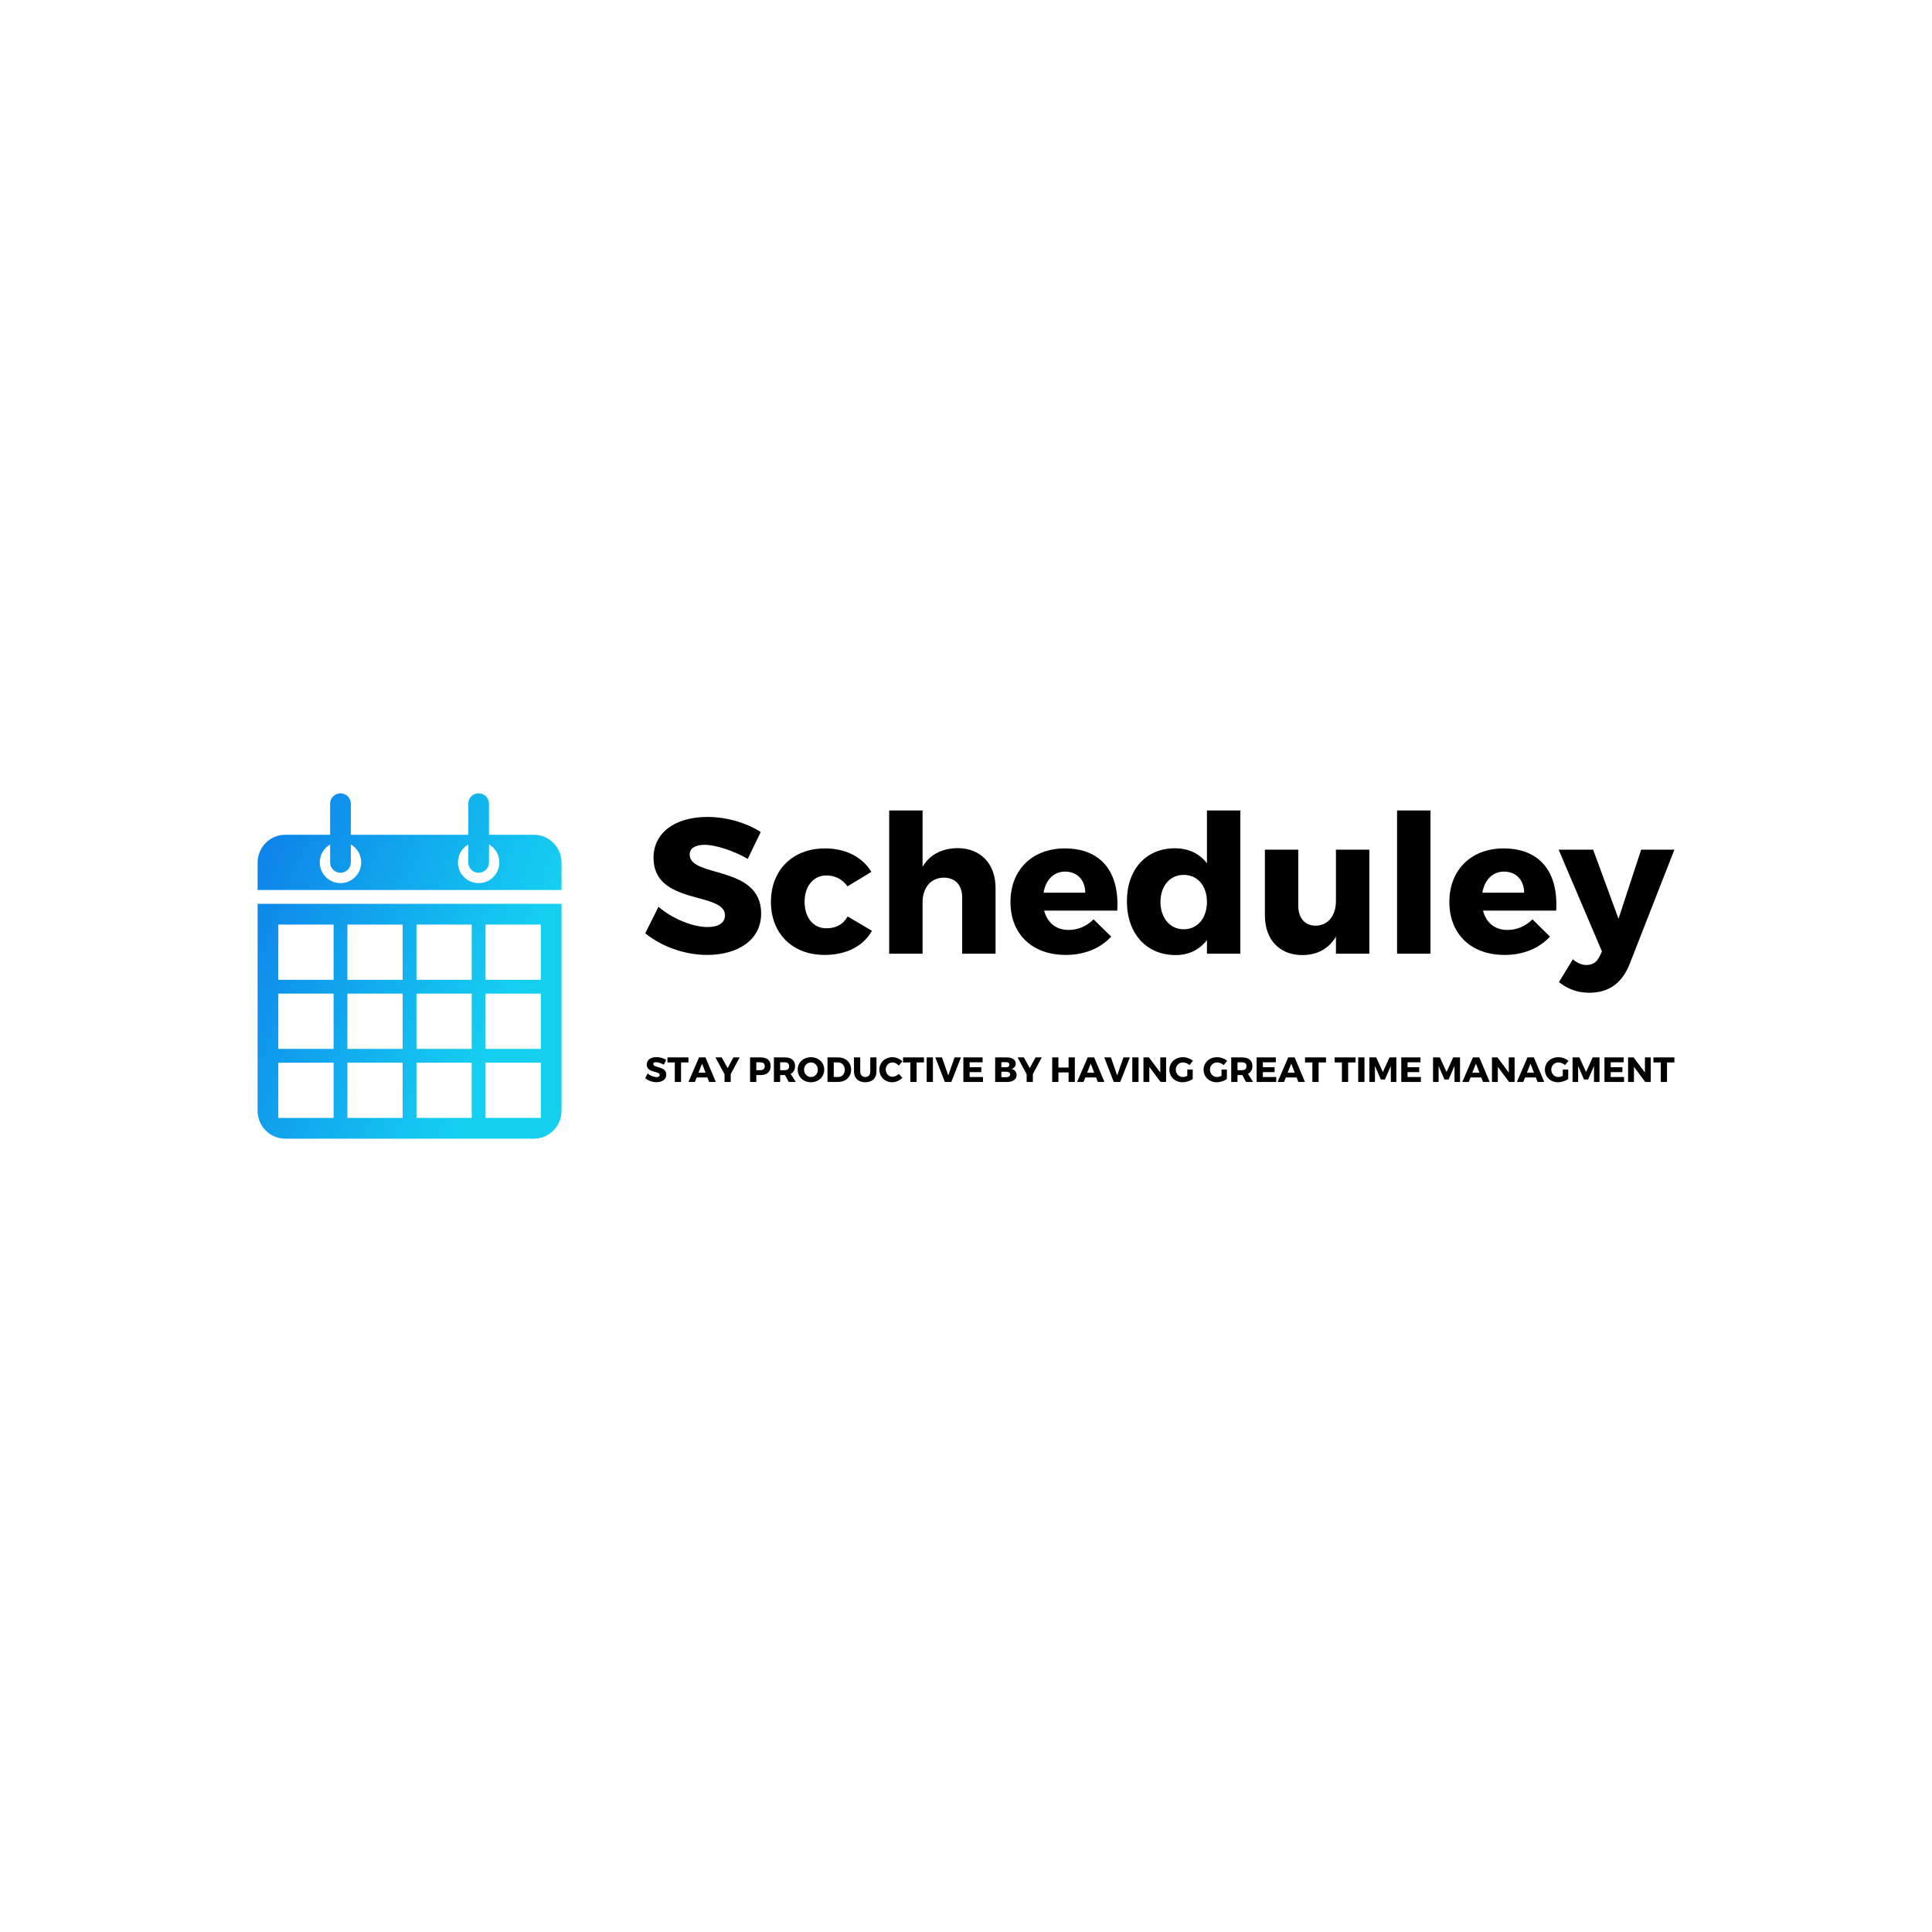
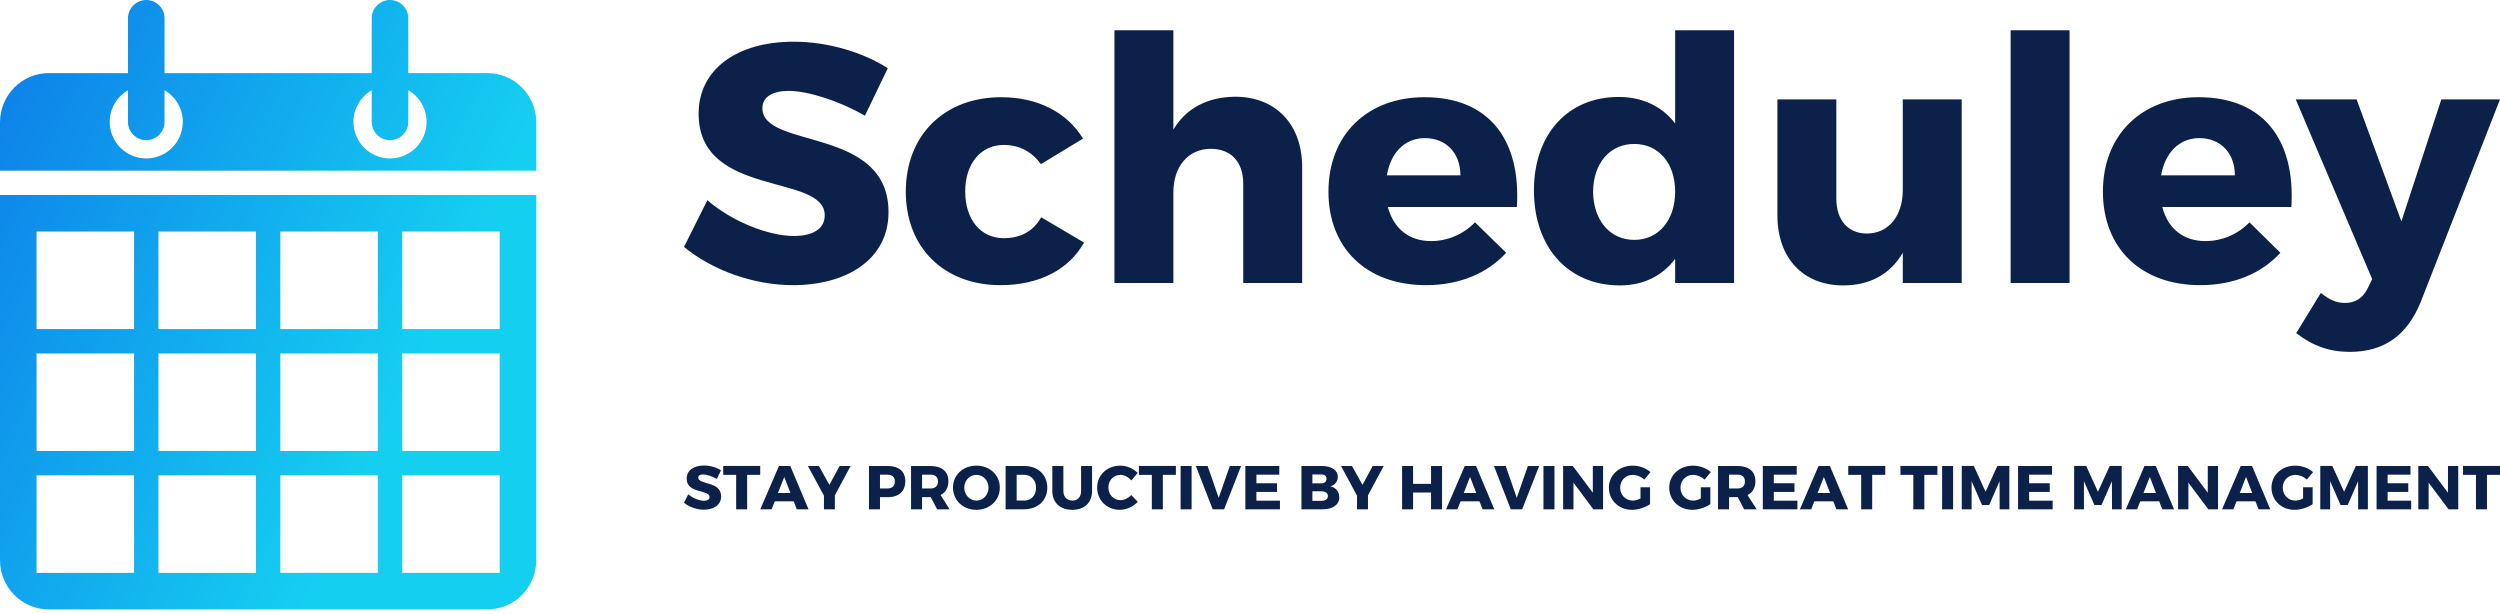
- <svg xmlns="http://www.w3.org/2000/svg" data-v-fde0c5aa="" viewBox="0 0 300 300" class="iconLeftSlogan">
-   <defs data-v-fde0c5aa="" />
-   <rect data-v-fde0c5aa="" fill="transparent" x="0" y="0" width="300px" height="300px" class="logo-background-square" />
-   <defs data-v-fde0c5aa="" />
-   <g data-v-fde0c5aa="" id="86349dfe-312e-4f2e-b171-3dcd51b5b249" fill="#000000" transform="matrix(2.142483,0,0,2.142483,99.67796,117.9217)">
-     <path d="M0.24 12.60C1.40 13.55 3.08 14.17 4.72 14.17C6.90 14.17 8.64 13.13 8.64 11.17C8.64 7.63 3.46 8.60 3.46 6.90C3.46 6.43 3.89 6.19 4.54 6.19C5.33 6.19 6.64 6.61 7.67 7.21L8.61 5.26C7.60 4.61 6.16 4.17 4.75 4.17C2.39 4.17 0.84 5.32 0.84 7.13C0.84 10.60 6.02 9.56 6.02 11.30C6.02 11.86 5.53 12.15 4.75 12.15C3.72 12.15 2.21 11.56 1.20 10.68ZM9.35 10.33C9.35 12.63 10.92 14.17 13.24 14.17C14.84 14.17 16.06 13.52 16.67 12.42L14.91 11.38C14.59 11.96 14.06 12.24 13.37 12.24C12.43 12.24 11.79 11.48 11.79 10.32C11.79 9.18 12.43 8.41 13.37 8.41C14.03 8.41 14.55 8.71 14.90 9.20L16.63 8.15C15.97 7.07 14.77 6.45 13.27 6.45C10.93 6.45 9.35 8.01 9.35 10.33ZM17.92 14.08L20.34 14.08L20.34 10.36C20.34 9.32 20.93 8.57 21.88 8.57C22.71 8.57 23.21 9.11 23.21 10.00L23.21 14.08L25.63 14.08L25.63 9.32C25.63 7.56 24.54 6.43 22.88 6.43C21.76 6.44 20.87 6.89 20.34 7.78L20.34 3.70L17.92 3.70ZM26.71 10.33C26.71 12.63 28.25 14.17 30.72 14.17C32.10 14.17 33.24 13.68 34.01 12.84L32.73 11.59C32.23 12.10 31.58 12.36 30.93 12.36C30.03 12.36 29.39 11.86 29.15 10.96L34.45 10.96C34.62 8.20 33.31 6.45 30.65 6.45C28.31 6.45 26.71 7.99 26.71 10.33ZM29.11 9.66C29.26 8.75 29.83 8.13 30.67 8.13C31.54 8.13 32.13 8.74 32.13 9.66ZM35.15 10.28C35.15 12.61 36.55 14.18 38.68 14.18C39.65 14.18 40.42 13.79 40.95 13.09L40.95 14.08L43.37 14.08L43.37 3.70L40.95 3.70L40.95 7.53C40.42 6.83 39.62 6.44 38.63 6.44C36.54 6.44 35.15 7.97 35.15 10.28ZM37.58 10.33C37.59 9.17 38.26 8.37 39.27 8.37C40.28 8.37 40.95 9.17 40.95 10.33C40.95 11.49 40.28 12.31 39.27 12.31C38.26 12.31 37.59 11.49 37.58 10.33ZM45.15 11.30C45.15 13.06 46.21 14.18 47.85 14.18C48.94 14.18 49.78 13.73 50.30 12.84L50.30 14.08L52.72 14.08L52.72 6.54L50.30 6.54L50.30 10.26C50.30 11.28 49.76 12.04 48.83 12.05C48.06 12.05 47.57 11.51 47.57 10.61L47.57 6.54L45.15 6.54ZM54.73 14.08L57.15 14.08L57.15 3.70L54.73 3.70ZM58.52 10.33C58.52 12.63 60.06 14.17 62.52 14.17C63.91 14.17 65.04 13.68 65.81 12.84L64.54 11.59C64.04 12.10 63.39 12.36 62.73 12.36C61.84 12.36 61.19 11.86 60.96 10.96L66.26 10.96C66.43 8.20 65.11 6.45 62.45 6.45C60.12 6.45 58.52 7.99 58.52 10.33ZM60.91 9.66C61.07 8.75 61.64 8.13 62.48 8.13C63.35 8.13 63.94 8.74 63.94 9.66ZM66.44 6.54L69.58 13.92L69.40 14.29C69.20 14.70 68.89 14.90 68.46 14.90C68.11 14.90 67.82 14.77 67.47 14.49L66.46 16.14C67.13 16.66 67.82 16.91 68.66 16.91C70.06 16.91 71.01 16.24 71.57 14.87L74.83 6.54L72.42 6.54L70.78 11.55L68.94 6.54Z" />
-   </g>
-   <defs data-v-fde0c5aa="">
-     <linearGradient data-v-fde0c5aa="" gradientTransform="rotate(25)" id="5449e281-2ef1-45bc-b44a-940214d83c89" x1="0%" y1="0%" x2="100%" y2="0%">
-       <stop data-v-fde0c5aa="" offset="0%" stop-color="#0D7CE9" stop-opacity="1" />
-       <stop data-v-fde0c5aa="" offset="100%" stop-color="#15CFF1" stop-opacity="1" />
+ <svg xmlns="http://www.w3.org/2000/svg" width="220" height="54" viewBox="0 0 220 54" fill="none">
+   <path d="M60.192 21.731C62.677 23.766 66.277 25.094 69.79 25.094C74.461 25.094 78.189 22.866 78.189 18.667C78.189 11.083 67.091 13.161 67.091 9.519C67.091 8.512 68.012 7.997 69.405 7.997C71.097 7.997 73.904 8.897 76.111 10.183L78.125 6.005C75.961 4.612 72.876 3.67 69.855 3.67C64.799 3.67 61.478 6.133 61.478 10.011C61.478 17.446 72.576 15.218 72.576 18.945C72.576 20.145 71.526 20.767 69.855 20.767C67.648 20.767 64.413 19.503 62.249 17.617L60.192 21.731ZM79.71 16.867C79.71 21.795 83.074 25.094 88.044 25.094C91.472 25.094 94.086 23.702 95.393 21.345L91.622 19.117C90.937 20.36 89.801 20.959 88.323 20.959C86.309 20.959 84.938 19.331 84.938 16.846C84.938 14.403 86.309 12.754 88.323 12.754C89.737 12.754 90.851 13.396 91.601 14.446L95.307 12.197C93.893 9.883 91.322 8.554 88.109 8.554C83.095 8.554 79.71 11.897 79.71 16.867ZM98.071 24.902H103.256V16.931C103.256 14.703 104.52 13.097 106.555 13.097C108.334 13.097 109.405 14.253 109.405 16.16V24.902H114.59V14.703C114.59 10.933 112.254 8.512 108.698 8.512C106.298 8.533 104.392 9.497 103.256 11.404V2.663H98.071V24.902ZM116.904 16.867C116.904 21.795 120.203 25.094 125.495 25.094C128.452 25.094 130.894 24.045 132.544 22.245L129.801 19.567C128.73 20.66 127.338 21.216 125.945 21.216C124.017 21.216 122.646 20.145 122.131 18.217H133.486C133.851 12.304 131.044 8.554 125.345 8.554C120.332 8.554 116.904 11.854 116.904 16.867ZM122.046 15.432C122.367 13.482 123.588 12.154 125.388 12.154C127.252 12.154 128.516 13.461 128.516 15.432H122.046ZM134.986 16.76C134.986 21.752 137.986 25.116 142.549 25.116C144.627 25.116 146.277 24.28 147.413 22.78V24.902H152.597V2.663H147.413V10.868C146.277 9.369 144.563 8.533 142.442 8.533C137.964 8.533 134.986 11.811 134.986 16.76ZM140.192 16.867C140.214 14.382 141.649 12.668 143.813 12.668C145.977 12.668 147.413 14.382 147.413 16.867C147.413 19.352 145.977 21.109 143.813 21.109C141.649 21.109 140.214 19.352 140.192 16.867ZM156.411 18.945C156.411 22.716 158.682 25.116 162.196 25.116C164.531 25.116 166.331 24.152 167.445 22.245V24.902H172.63V8.747H167.445V16.717C167.445 18.903 166.288 20.531 164.295 20.552C162.646 20.552 161.596 19.395 161.596 17.467V8.747H156.411V18.945ZM176.936 24.902H182.121V2.663H176.936V24.902ZM185.056 16.867C185.056 21.795 188.355 25.094 193.626 25.094C196.604 25.094 199.025 24.045 200.675 22.245L197.954 19.567C196.883 20.66 195.49 21.216 194.076 21.216C192.169 21.216 190.777 20.145 190.284 18.217H201.639C202.003 12.304 199.175 8.554 193.476 8.554C188.484 8.554 185.056 11.854 185.056 16.867ZM190.177 15.432C190.519 13.482 191.741 12.154 193.54 12.154C195.404 12.154 196.668 13.461 196.668 15.432H190.177ZM202.025 8.747L208.752 24.559L208.366 25.352C207.938 26.23 207.274 26.658 206.352 26.658C205.602 26.658 204.981 26.38 204.231 25.78L202.067 29.315C203.503 30.429 204.981 30.965 206.781 30.965C209.78 30.965 211.816 29.529 213.015 26.594L220 8.747H214.837L211.323 19.481L207.381 8.747H202.025Z" fill="#0B214A" />
+   <path d="M0 17.161V49.287C0 51.684 1.921 53.627 4.29 53.627H42.902C45.271 53.627 47.192 51.684 47.192 49.287V17.161H0ZM11.798 50.41H3.218V41.829H11.798V50.41ZM11.798 39.684H3.218V31.104H11.798V39.684ZM11.798 28.959H3.218V20.378H11.798V28.959ZM22.523 50.41H13.943V41.829H22.523V50.41ZM22.523 39.684H13.943V31.104H22.523V39.684ZM22.523 28.959H13.943V20.378H22.523V28.959ZM33.249 50.41H24.669V41.829H33.249V50.41ZM33.249 39.684H24.669V31.104H33.249V39.684ZM33.249 28.959H24.669V20.378H33.249V28.959ZM43.974 50.41H35.394V41.829H43.974V50.41ZM43.974 39.684H35.394V31.104H43.974V39.684ZM43.974 28.959H35.394V20.378H43.974V28.959ZM42.902 6.435H35.93V1.609C35.93 1.182 35.761 0.773 35.459 0.471C35.157 0.17 34.748 0 34.322 0C33.895 0 33.486 0.17 33.184 0.471C32.882 0.773 32.713 1.182 32.713 1.609V6.435H14.479V1.609C14.479 1.182 14.31 0.773 14.008 0.471C13.707 0.17 13.297 0 12.871 0C12.444 0 12.035 0.17 11.733 0.471C11.431 0.773 11.262 1.182 11.262 1.609V6.435H4.29C1.921 6.435 0 8.378 0 10.775V15.016H47.192V10.775C47.192 8.378 45.271 6.435 42.902 6.435ZM12.871 13.943C12.017 13.943 11.199 13.604 10.595 13.001C9.992 12.397 9.653 11.579 9.653 10.726C9.653 10.161 9.802 9.607 10.084 9.118C10.367 8.63 10.773 8.224 11.262 7.942V10.726C11.262 11.152 11.431 11.561 11.733 11.863C12.035 12.165 12.444 12.334 12.871 12.334C13.297 12.334 13.707 12.165 14.008 11.863C14.31 11.561 14.479 11.152 14.479 10.726V7.942C14.968 8.224 15.374 8.629 15.657 9.118C15.939 9.607 16.088 10.161 16.088 10.726C16.088 11.579 15.749 12.397 15.146 13.001C14.542 13.604 13.724 13.943 12.871 13.943ZM34.322 13.943C33.468 13.943 32.65 13.604 32.046 13.001C31.443 12.397 31.104 11.579 31.104 10.726C31.104 10.161 31.253 9.607 31.535 9.118C31.818 8.63 32.224 8.224 32.713 7.942V10.726C32.713 11.152 32.882 11.561 33.184 11.863C33.486 12.165 33.895 12.334 34.322 12.334C34.748 12.334 35.157 12.165 35.459 11.863C35.761 11.561 35.93 11.152 35.93 10.726V7.942C36.419 8.224 36.825 8.629 37.108 9.118C37.39 9.607 37.539 10.161 37.539 10.726C37.539 11.579 37.2 12.397 36.597 13.001C35.993 13.604 35.175 13.943 34.322 13.943Z" fill="url(#paint0_linear)" />
+   <path d="M60.192 44.243C60.643 44.612 61.297 44.854 61.934 44.854C62.782 44.854 63.459 44.449 63.459 43.687C63.459 42.31 61.444 42.688 61.444 42.026C61.444 41.844 61.611 41.75 61.864 41.75C62.172 41.75 62.681 41.914 63.081 42.147L63.447 41.389C63.054 41.136 62.494 40.965 61.946 40.965C61.028 40.965 60.425 41.412 60.425 42.116C60.425 43.465 62.44 43.061 62.44 43.737C62.44 43.955 62.249 44.068 61.946 44.068C61.545 44.068 60.958 43.839 60.566 43.496L60.192 44.243ZM63.642 41.789H64.781V44.819H65.749V41.789H66.9V41.004H63.642V41.789ZM66.904 44.819H67.9L68.18 44.119H69.844L70.116 44.819H71.151L69.545 41.008H68.549L66.904 44.819ZM68.46 43.384L69.016 41.972L69.56 43.384H68.46ZM71.096 41.008L72.508 43.617V44.819H73.468V43.59L74.853 41.008H73.884L72.986 42.668L72.064 41.008H71.096ZM76.47 44.819H77.439V43.749H78.131C79.103 43.749 79.667 43.232 79.667 42.338C79.667 41.49 79.103 41.008 78.131 41.008H76.47V44.819ZM77.439 42.987V41.77H78.08C78.504 41.77 78.749 41.972 78.749 42.369C78.749 42.773 78.504 42.987 78.08 42.987H77.439ZM80.172 44.819H81.141V43.749H81.876H81.903L82.471 44.819H83.567L82.77 43.562C83.213 43.341 83.459 42.921 83.459 42.338C83.459 41.49 82.883 41.008 81.876 41.008H80.172V44.819ZM81.141 42.987V41.77H81.876C82.296 41.77 82.541 41.972 82.541 42.369C82.541 42.773 82.296 42.987 81.876 42.987H81.141ZM83.863 42.909C83.863 44.025 84.746 44.865 85.92 44.865C87.102 44.865 87.985 44.021 87.985 42.909C87.985 41.805 87.102 40.977 85.92 40.977C84.746 40.977 83.863 41.797 83.863 42.909ZM84.855 42.913C84.855 42.272 85.344 41.789 85.932 41.789C86.519 41.789 86.99 42.272 86.99 42.913C86.99 43.559 86.519 44.053 85.932 44.053C85.348 44.053 84.855 43.559 84.855 42.913ZM88.494 44.819H90.097C91.322 44.819 92.162 44.041 92.162 42.913C92.162 41.782 91.333 41.008 90.135 41.008H88.494V44.819ZM89.467 44.049V41.782H90.112C90.727 41.782 91.174 42.244 91.174 42.921C91.174 43.59 90.75 44.049 90.155 44.049H89.467ZM92.605 43.22C92.605 44.227 93.293 44.865 94.366 44.865C95.432 44.865 96.101 44.227 96.101 43.22V41.008H95.136V43.22C95.136 43.737 94.829 44.053 94.37 44.053C93.907 44.053 93.577 43.737 93.577 43.22V41.008H92.605V43.22ZM96.548 42.905C96.548 44.021 97.403 44.865 98.551 44.865C99.111 44.865 99.717 44.585 100.126 44.165L99.558 43.566C99.293 43.839 98.92 44.014 98.601 44.014C97.995 44.014 97.54 43.531 97.54 42.894C97.54 42.268 97.995 41.789 98.601 41.789C98.94 41.789 99.309 41.98 99.558 42.283L100.118 41.618C99.737 41.225 99.15 40.977 98.586 40.977C97.423 40.977 96.548 41.805 96.548 42.905ZM100.223 41.789H101.362V44.819H102.331V41.789H103.478V41.004H100.223V41.789ZM103.894 44.819H104.862V41.008H103.894V44.819ZM105.235 41.008L106.717 44.819H107.72L109.218 41.008H108.222L107.246 43.811L106.27 41.008H105.235ZM109.591 44.819H112.636V44.056H110.563V43.29H112.379V42.528H110.563V41.77H112.577V41.008H109.591V44.819ZM114.526 44.819H116.392C117.291 44.819 117.858 44.41 117.858 43.765C117.858 43.267 117.551 42.894 117.073 42.8C117.477 42.688 117.726 42.365 117.726 41.96C117.726 41.381 117.182 41.008 116.326 41.008H114.526V44.819ZM115.49 44.076V43.232H116.272C116.633 43.232 116.855 43.388 116.855 43.644C116.855 43.916 116.633 44.076 116.272 44.076H115.49ZM115.49 42.532V41.75H116.272C116.556 41.75 116.734 41.89 116.734 42.135C116.734 42.38 116.556 42.532 116.272 42.532H115.49ZM118.01 41.008L119.418 43.617V44.819H120.382V43.59L121.766 41.008H120.798L119.9 42.668L118.978 41.008H118.01ZM123.384 44.819H124.352V43.341H125.931V44.819H126.9V41.008H125.931V42.579H124.352V41.008H123.384V44.819ZM127.253 44.819H128.249L128.529 44.119H130.193L130.466 44.819H131.5L129.894 41.008H128.898L127.253 44.819ZM128.809 43.384L129.365 41.972L129.909 43.384H128.809ZM131.469 41.008L132.947 44.819H133.95L135.447 41.008H134.452L133.475 43.811L132.503 41.008H131.469ZM135.824 44.819H136.793V41.008H135.824V44.819ZM137.555 44.819H138.465V42.474L140.215 44.819H141.07V41.008H140.168V43.36L138.41 41.008H137.555V44.819ZM141.583 42.913C141.583 44.025 142.458 44.865 143.617 44.865C144.154 44.865 144.796 44.655 145.204 44.367V42.882H144.364V43.866C144.135 43.983 143.886 44.053 143.691 44.053C143.057 44.053 142.575 43.562 142.575 42.913C142.575 42.279 143.053 41.789 143.68 41.789C144.033 41.789 144.418 41.945 144.698 42.202L145.243 41.544C144.85 41.194 144.251 40.977 143.683 40.977C142.482 40.977 141.583 41.809 141.583 42.913ZM146.892 42.913C146.892 44.025 147.767 44.865 148.925 44.865C149.462 44.865 150.104 44.655 150.512 44.367V42.882H149.672V43.866C149.443 43.983 149.194 44.053 148.999 44.053C148.365 44.053 147.883 43.562 147.883 42.913C147.883 42.279 148.362 41.789 148.988 41.789C149.342 41.789 149.727 41.945 150.007 42.202L150.551 41.544C150.158 41.194 149.559 40.977 148.992 40.977C147.79 40.977 146.892 41.809 146.892 42.913ZM151.185 44.819H152.157V43.749H152.892H152.919L153.483 44.819H154.584L153.782 43.562C154.23 43.341 154.475 42.921 154.475 42.338C154.475 41.49 153.899 41.008 152.892 41.008H151.185V44.819ZM152.157 42.987V41.77H152.892C153.308 41.77 153.553 41.972 153.553 42.369C153.553 42.773 153.308 42.987 152.892 42.987H152.157ZM155.128 44.819H158.173V44.056H156.096V43.29H157.916V42.528H156.096V41.77H158.111V41.008H155.128V44.819ZM158.391 44.819H159.386L159.662 44.119H161.331L161.603 44.819H162.637L161.031 41.008H160.032L158.391 44.819ZM159.946 43.384L160.502 41.972L161.047 43.384H159.946ZM162.645 41.789H163.784V44.819H164.753V41.789H165.904V41.004H162.645V41.789ZM167.238 41.789H168.373V44.819H169.341V41.789H170.492V41.004H167.238V41.789ZM170.905 44.819H171.873V41.008H170.905V44.819ZM172.635 44.819H173.502V42.342L174.416 44.438H175.05L175.964 42.342L175.968 44.819H176.823V41.004H175.766L174.731 43.275L173.697 41.004H172.635V44.819ZM177.589 44.819H180.634V44.056H178.562V43.29H180.378V42.528H178.562V41.77H180.576V41.008H177.589V44.819ZM182.524 44.819H183.387V42.342L184.305 44.438H184.935L185.849 42.342L185.857 44.819H186.708V41.004H185.655L184.62 43.275L183.586 41.004H182.524V44.819ZM187.07 44.819H188.066L188.342 44.119H190.01L190.282 44.819H191.317L189.711 41.008H188.715L187.07 44.819ZM188.626 43.384L189.182 41.972L189.726 43.384H188.626ZM191.67 44.819H192.58V42.474L194.33 44.819H195.186V41.008H194.284V43.36L192.526 41.008H191.67V44.819ZM195.54 44.819H196.535L196.815 44.119H198.48L198.752 44.819H199.786L198.18 41.008H197.185L195.54 44.819ZM197.099 43.384L197.651 41.972L198.196 43.384H197.099ZM199.891 42.913C199.891 44.025 200.766 44.865 201.925 44.865C202.462 44.865 203.103 44.655 203.512 44.367V42.882H202.672V43.866C202.442 43.983 202.193 44.053 201.999 44.053C201.365 44.053 200.883 43.562 200.883 42.913C200.883 42.279 201.361 41.789 201.987 41.789C202.341 41.789 202.726 41.945 203.006 42.202L203.551 41.544C203.158 41.194 202.559 40.977 201.991 40.977C200.79 40.977 199.891 41.809 199.891 42.913ZM204.184 44.819H205.052V42.342L205.966 44.438H206.599L207.513 42.342L207.517 44.819H208.373V41.004H207.315L206.281 43.275L205.246 41.004H204.184V44.819ZM209.139 44.819H212.184V44.056H210.111V43.29H211.927V42.528H210.111V41.77H212.125V41.008H209.139V44.819ZM212.81 44.819H213.72V42.474L215.473 44.819H216.325V41.008H215.423V43.36L213.665 41.008H212.81V44.819ZM216.745 41.789H217.885V44.819H218.853V41.789H220V41.004H216.745V41.789Z" fill="#0B214A" />
+   <defs>
+     <linearGradient id="paint0_linear" x1="0" y1="0" x2="42.771" y2="19.944" gradientUnits="userSpaceOnUse">
+       <stop stop-color="#0D7CE9" />
+       <stop offset="1" stop-color="#15CFF1" />
    </linearGradient>
  </defs>
-   <g data-v-fde0c5aa="" id="c15a4ed5-32b8-47d3-8fc9-22c108f1276c" stroke="none" fill="url(#5449e281-2ef1-45bc-b44a-940214d83c89)" transform="matrix(0.5362745,0,0,0.5362745,40,123.1863)">
-     <path d="M0 32v59.906C0 96.377 3.582 100 8 100h72c4.418 0 8-3.623 8-8.094V32H0zm22 62H6V78h16v16zm0-20H6V58h16v16zm0-20H6V38h16v16zm20 40H26V78h16v16zm0-20H26V58h16v16zm0-20H26V38h16v16zm20 40H46V78h16v16zm0-20H46V58h16v16zm0-20H46V38h16v16zm20 40H66V78h16v16zm0-20H66V58h16v16zm0-20H66V38h16v16zM80 12H67V3a3 3 0 0 0-6 0v9H27V3a3 3 0 0 0-6 0v9H8c-4.418 0-8 3.623-8 8.093V28h88v-7.907C88 15.623 84.418 12 80 12zM24 26a6 6 0 0 1-6-6 5.994 5.994 0 0 1 3-5.19V20a3 3 0 1 0 6 0v-5.191A5.993 5.993 0 0 1 30 20a6 6 0 0 1-6 6zm40 0a6 6 0 0 1-6-6 5.994 5.994 0 0 1 3-5.19V20a3 3 0 1 0 6 0v-5.191A5.993 5.993 0 0 1 70 20a6 6 0 0 1-6 6z" />
-   </g>
-   <defs data-v-fde0c5aa="" />
-   <g data-v-fde0c5aa="" id="c7ce9544-ef7a-472e-88f0-4f052b14810c" fill="#000000" transform="matrix(0.3888742,0,0,0.3888742,100.0988,162.5295)">
-     <path d="M0.24 12.60C1.40 13.55 3.08 14.17 4.72 14.17C6.90 14.17 8.64 13.13 8.64 11.17C8.64 7.63 3.46 8.60 3.46 6.90C3.46 6.43 3.89 6.19 4.54 6.19C5.33 6.19 6.64 6.61 7.67 7.21L8.61 5.26C7.60 4.61 6.16 4.17 4.75 4.17C2.39 4.17 0.84 5.32 0.84 7.13C0.84 10.60 6.02 9.56 6.02 11.30C6.02 11.86 5.53 12.15 4.75 12.15C3.72 12.15 2.21 11.56 1.20 10.68ZM9.11 6.29L12.04 6.29L12.04 14.08L14.53 14.08L14.53 6.29L17.49 6.29L17.49 4.27L9.11 4.27ZM17.50 14.08L20.06 14.08L20.78 12.28L25.06 12.28L25.76 14.08L28.42 14.08L24.29 4.28L21.73 4.28ZM21.50 10.39L22.93 6.76L24.33 10.39ZM28.28 4.28L31.91 10.99L31.91 14.08L34.38 14.08L34.38 10.92L37.94 4.28L35.45 4.28L33.14 8.55L30.77 4.28ZM42.10 14.08L44.59 14.08L44.59 11.33L46.37 11.33C48.87 11.33 50.32 10.00 50.32 7.70C50.32 5.52 48.87 4.28 46.37 4.28L42.10 4.28ZM44.59 9.37L44.59 6.24L46.24 6.24C47.33 6.24 47.96 6.76 47.96 7.78C47.96 8.82 47.33 9.37 46.24 9.37ZM51.62 14.08L54.11 14.08L54.11 11.33L56.00 11.33L56.07 11.33L57.53 14.08L60.35 14.08L58.30 10.85C59.44 10.28 60.07 9.20 60.07 7.70C60.07 5.52 58.59 4.28 56.00 4.28L51.62 4.28ZM54.11 9.37L54.11 6.24L56.00 6.24C57.08 6.24 57.71 6.76 57.71 7.78C57.71 8.82 57.08 9.37 56.00 9.37ZM61.11 9.17C61.11 12.04 63.38 14.20 66.40 14.20C69.44 14.20 71.71 12.03 71.71 9.17C71.71 6.33 69.44 4.20 66.40 4.20C63.38 4.20 61.11 6.31 61.11 9.17ZM63.66 9.18C63.66 7.53 64.92 6.29 66.43 6.29C67.94 6.29 69.15 7.53 69.15 9.18C69.15 10.84 67.94 12.11 66.43 12.11C64.93 12.11 63.66 10.84 63.66 9.18ZM73.02 14.08L77.14 14.08C80.29 14.08 82.45 12.08 82.45 9.18C82.45 6.27 80.32 4.28 77.24 4.28L73.02 4.28ZM75.52 12.10L75.52 6.27L77.18 6.27C78.76 6.27 79.91 7.46 79.91 9.20C79.91 10.92 78.82 12.10 77.29 12.10ZM83.59 9.97C83.59 12.56 85.36 14.20 88.12 14.20C90.86 14.20 92.58 12.56 92.58 9.97L92.58 4.28L90.10 4.28L90.10 9.97C90.10 11.30 89.31 12.11 88.13 12.11C86.94 12.11 86.09 11.30 86.09 9.97L86.09 4.28L83.59 4.28ZM93.73 9.16C93.73 12.03 95.93 14.20 98.88 14.20C100.32 14.20 101.88 13.48 102.93 12.40L101.47 10.86C100.79 11.56 99.83 12.01 99.01 12.01C97.45 12.01 96.28 10.77 96.28 9.13C96.28 7.52 97.45 6.29 99.01 6.29C99.88 6.29 100.83 6.78 101.47 7.56L102.91 5.85C101.93 4.84 100.42 4.20 98.97 4.20C95.98 4.20 93.73 6.33 93.73 9.16ZM103.18 6.29L106.11 6.29L106.11 14.08L108.60 14.08L108.60 6.29L111.55 6.29L111.55 4.27L103.18 4.27ZM112.62 14.08L115.11 14.08L115.11 4.28L112.62 4.28ZM116.07 4.28L119.88 14.08L122.46 14.08L126.31 4.28L123.75 4.28L121.24 11.49L118.73 4.28ZM127.27 14.08L135.10 14.08L135.10 12.12L129.77 12.12L129.77 10.15L134.44 10.15L134.44 8.19L129.77 8.19L129.77 6.24L134.95 6.24L134.95 4.28L127.27 4.28ZM139.96 14.08L144.76 14.08C147.07 14.08 148.53 13.03 148.53 11.37C148.53 10.09 147.74 9.13 146.51 8.89C147.55 8.60 148.19 7.77 148.19 6.73C148.19 5.24 146.79 4.28 144.59 4.28L139.96 4.28ZM142.44 12.17L142.44 10.00L144.45 10.00C145.38 10.00 145.95 10.40 145.95 11.06C145.95 11.76 145.38 12.17 144.45 12.17ZM142.44 8.20L142.44 6.19L144.45 6.19C145.18 6.19 145.64 6.55 145.64 7.18C145.64 7.81 145.18 8.20 144.45 8.20ZM148.92 4.28L152.54 10.99L152.54 14.08L155.02 14.08L155.02 10.92L158.58 4.28L156.09 4.28L153.78 8.55L151.41 4.28ZM162.74 14.08L165.23 14.08L165.23 10.28L169.29 10.28L169.29 14.08L171.78 14.08L171.78 4.28L169.29 4.28L169.29 8.32L165.23 8.32L165.23 4.28L162.74 4.28ZM172.69 14.08L175.25 14.08L175.97 12.28L180.25 12.28L180.95 14.08L183.61 14.08L179.48 4.28L176.92 4.28ZM176.69 10.39L178.12 6.76L179.52 10.39ZM183.53 4.28L187.33 14.08L189.91 14.08L193.76 4.28L191.20 4.28L188.69 11.49L186.19 4.28ZM194.73 14.08L197.22 14.08L197.22 4.28L194.73 4.28ZM199.18 14.08L201.52 14.08L201.52 8.05L206.02 14.08L208.22 14.08L208.22 4.28L205.90 4.28L205.90 10.33L201.38 4.28L199.18 4.28ZM209.54 9.18C209.54 12.04 211.79 14.20 214.77 14.20C216.15 14.20 217.80 13.66 218.85 12.92L218.85 9.10L216.69 9.10L216.69 11.63C216.10 11.93 215.46 12.11 214.96 12.11C213.33 12.11 212.09 10.85 212.09 9.18C212.09 7.55 213.32 6.29 214.93 6.29C215.84 6.29 216.83 6.69 217.55 7.35L218.95 5.66C217.94 4.76 216.40 4.20 214.94 4.20C211.85 4.20 209.54 6.34 209.54 9.18ZM223.19 9.18C223.19 12.04 225.44 14.20 228.42 14.20C229.80 14.20 231.45 13.66 232.50 12.92L232.50 9.10L230.34 9.10L230.34 11.63C229.75 11.93 229.11 12.11 228.61 12.11C226.98 12.11 225.74 10.85 225.74 9.18C225.74 7.55 226.97 6.29 228.58 6.29C229.49 6.29 230.48 6.69 231.20 7.35L232.60 5.66C231.59 4.76 230.05 4.20 228.59 4.20C225.50 4.20 223.19 6.34 223.19 9.18ZM234.23 14.08L236.73 14.08L236.73 11.33L238.62 11.33L238.69 11.33L240.14 14.08L242.97 14.08L240.91 10.85C242.06 10.28 242.69 9.20 242.69 7.70C242.69 5.52 241.21 4.28 238.62 4.28L234.23 4.28ZM236.73 9.37L236.73 6.24L238.62 6.24C239.69 6.24 240.32 6.76 240.32 7.78C240.32 8.82 239.69 9.37 238.62 9.37ZM244.37 14.08L252.20 14.08L252.20 12.12L246.86 12.12L246.86 10.15L251.54 10.15L251.54 8.19L246.86 8.19L246.86 6.24L252.04 6.24L252.04 4.28L244.37 4.28ZM252.76 14.08L255.32 14.08L256.03 12.28L260.32 12.28L261.02 14.08L263.68 14.08L259.55 4.28L256.98 4.28ZM256.76 10.39L258.19 6.76L259.59 10.39ZM263.70 6.29L266.63 6.29L266.63 14.08L269.12 14.08L269.12 6.29L272.08 6.29L272.08 4.27L263.70 4.27ZM275.51 6.29L278.43 6.29L278.43 14.08L280.92 14.08L280.92 6.29L283.88 6.29L283.88 4.27L275.51 4.27ZM284.94 14.08L287.43 14.08L287.43 4.28L284.94 4.28ZM289.39 14.08L291.62 14.08L291.62 7.71L293.97 13.10L295.60 13.10L297.95 7.71L297.96 14.08L300.16 14.08L300.16 4.27L297.44 4.27L294.78 10.11L292.12 4.27L289.39 4.27ZM302.13 14.08L309.96 14.08L309.96 12.12L304.63 12.12L304.63 10.15L309.30 10.15L309.30 8.19L304.63 8.19L304.63 6.24L309.81 6.24L309.81 4.28L302.13 4.28ZM314.82 14.08L317.04 14.08L317.04 7.71L319.40 13.10L321.02 13.10L323.37 7.71L323.39 14.08L325.58 14.08L325.58 4.27L322.87 4.27L320.21 10.11L317.55 4.27L314.82 4.27ZM326.51 14.08L329.07 14.08L329.78 12.28L334.07 12.28L334.77 14.08L337.43 14.08L333.30 4.28L330.74 4.28ZM330.51 10.39L331.94 6.76L333.34 10.39ZM338.34 14.08L340.68 14.08L340.68 8.05L345.18 14.08L347.38 14.08L347.38 4.28L345.06 4.28L345.06 10.33L340.54 4.28L338.34 4.28ZM348.29 14.08L350.85 14.08L351.57 12.28L355.85 12.28L356.55 14.08L359.21 14.08L355.08 4.28L352.52 4.28ZM352.30 10.39L353.72 6.76L355.12 10.39ZM359.48 9.18C359.48 12.04 361.73 14.20 364.71 14.20C366.09 14.20 367.74 13.66 368.79 12.92L368.79 9.10L366.63 9.10L366.63 11.63C366.04 11.93 365.40 12.11 364.90 12.11C363.27 12.11 362.03 10.85 362.03 9.18C362.03 7.55 363.26 6.29 364.87 6.29C365.78 6.29 366.77 6.69 367.49 7.35L368.89 5.66C367.88 4.76 366.34 4.20 364.88 4.20C361.79 4.20 359.48 6.34 359.48 9.18ZM370.52 14.08L372.75 14.08L372.75 7.71L375.10 13.10L376.73 13.10L379.08 7.71L379.09 14.08L381.29 14.08L381.29 4.27L378.57 4.27L375.91 10.11L373.25 4.27L370.52 4.27ZM383.26 14.08L391.09 14.08L391.09 12.12L385.76 12.12L385.76 10.15L390.43 10.15L390.43 8.19L385.76 8.19L385.76 6.24L390.94 6.24L390.94 4.28L383.26 4.28ZM392.70 14.08L395.04 14.08L395.04 8.05L399.55 14.08L401.74 14.08L401.74 4.28L399.42 4.28L399.42 10.33L394.90 4.28L392.70 4.28ZM402.82 6.29L405.75 6.29L405.75 14.08L408.24 14.08L408.24 6.29L411.19 6.29L411.19 4.27L402.82 4.27Z" />
-   </g>
</svg>
